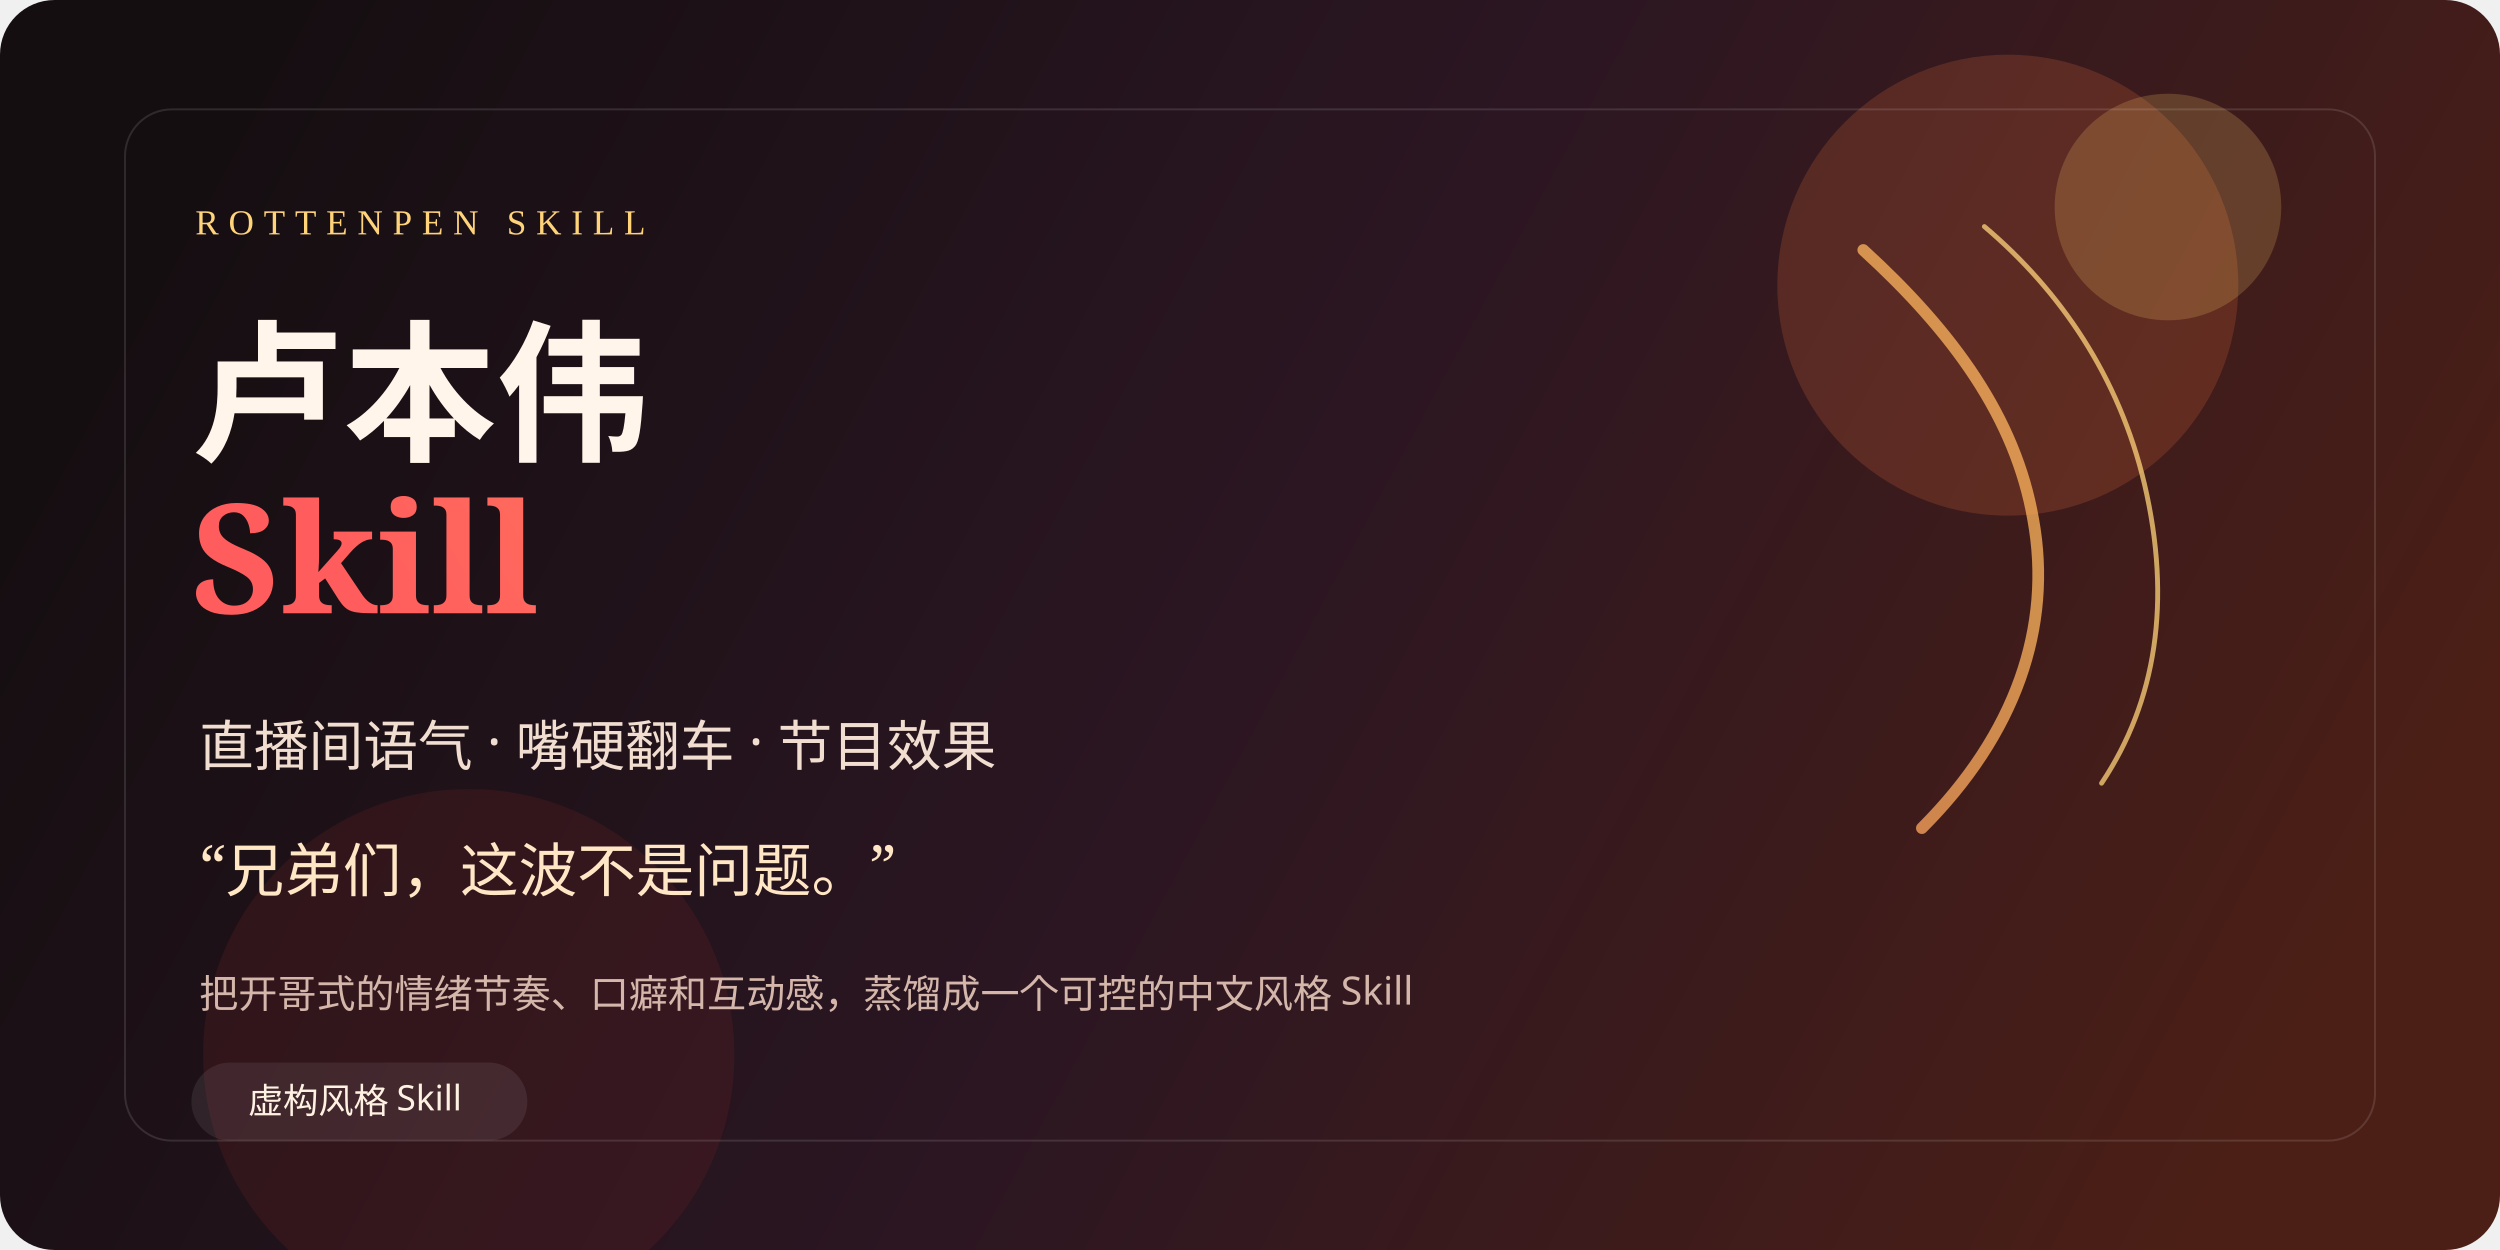
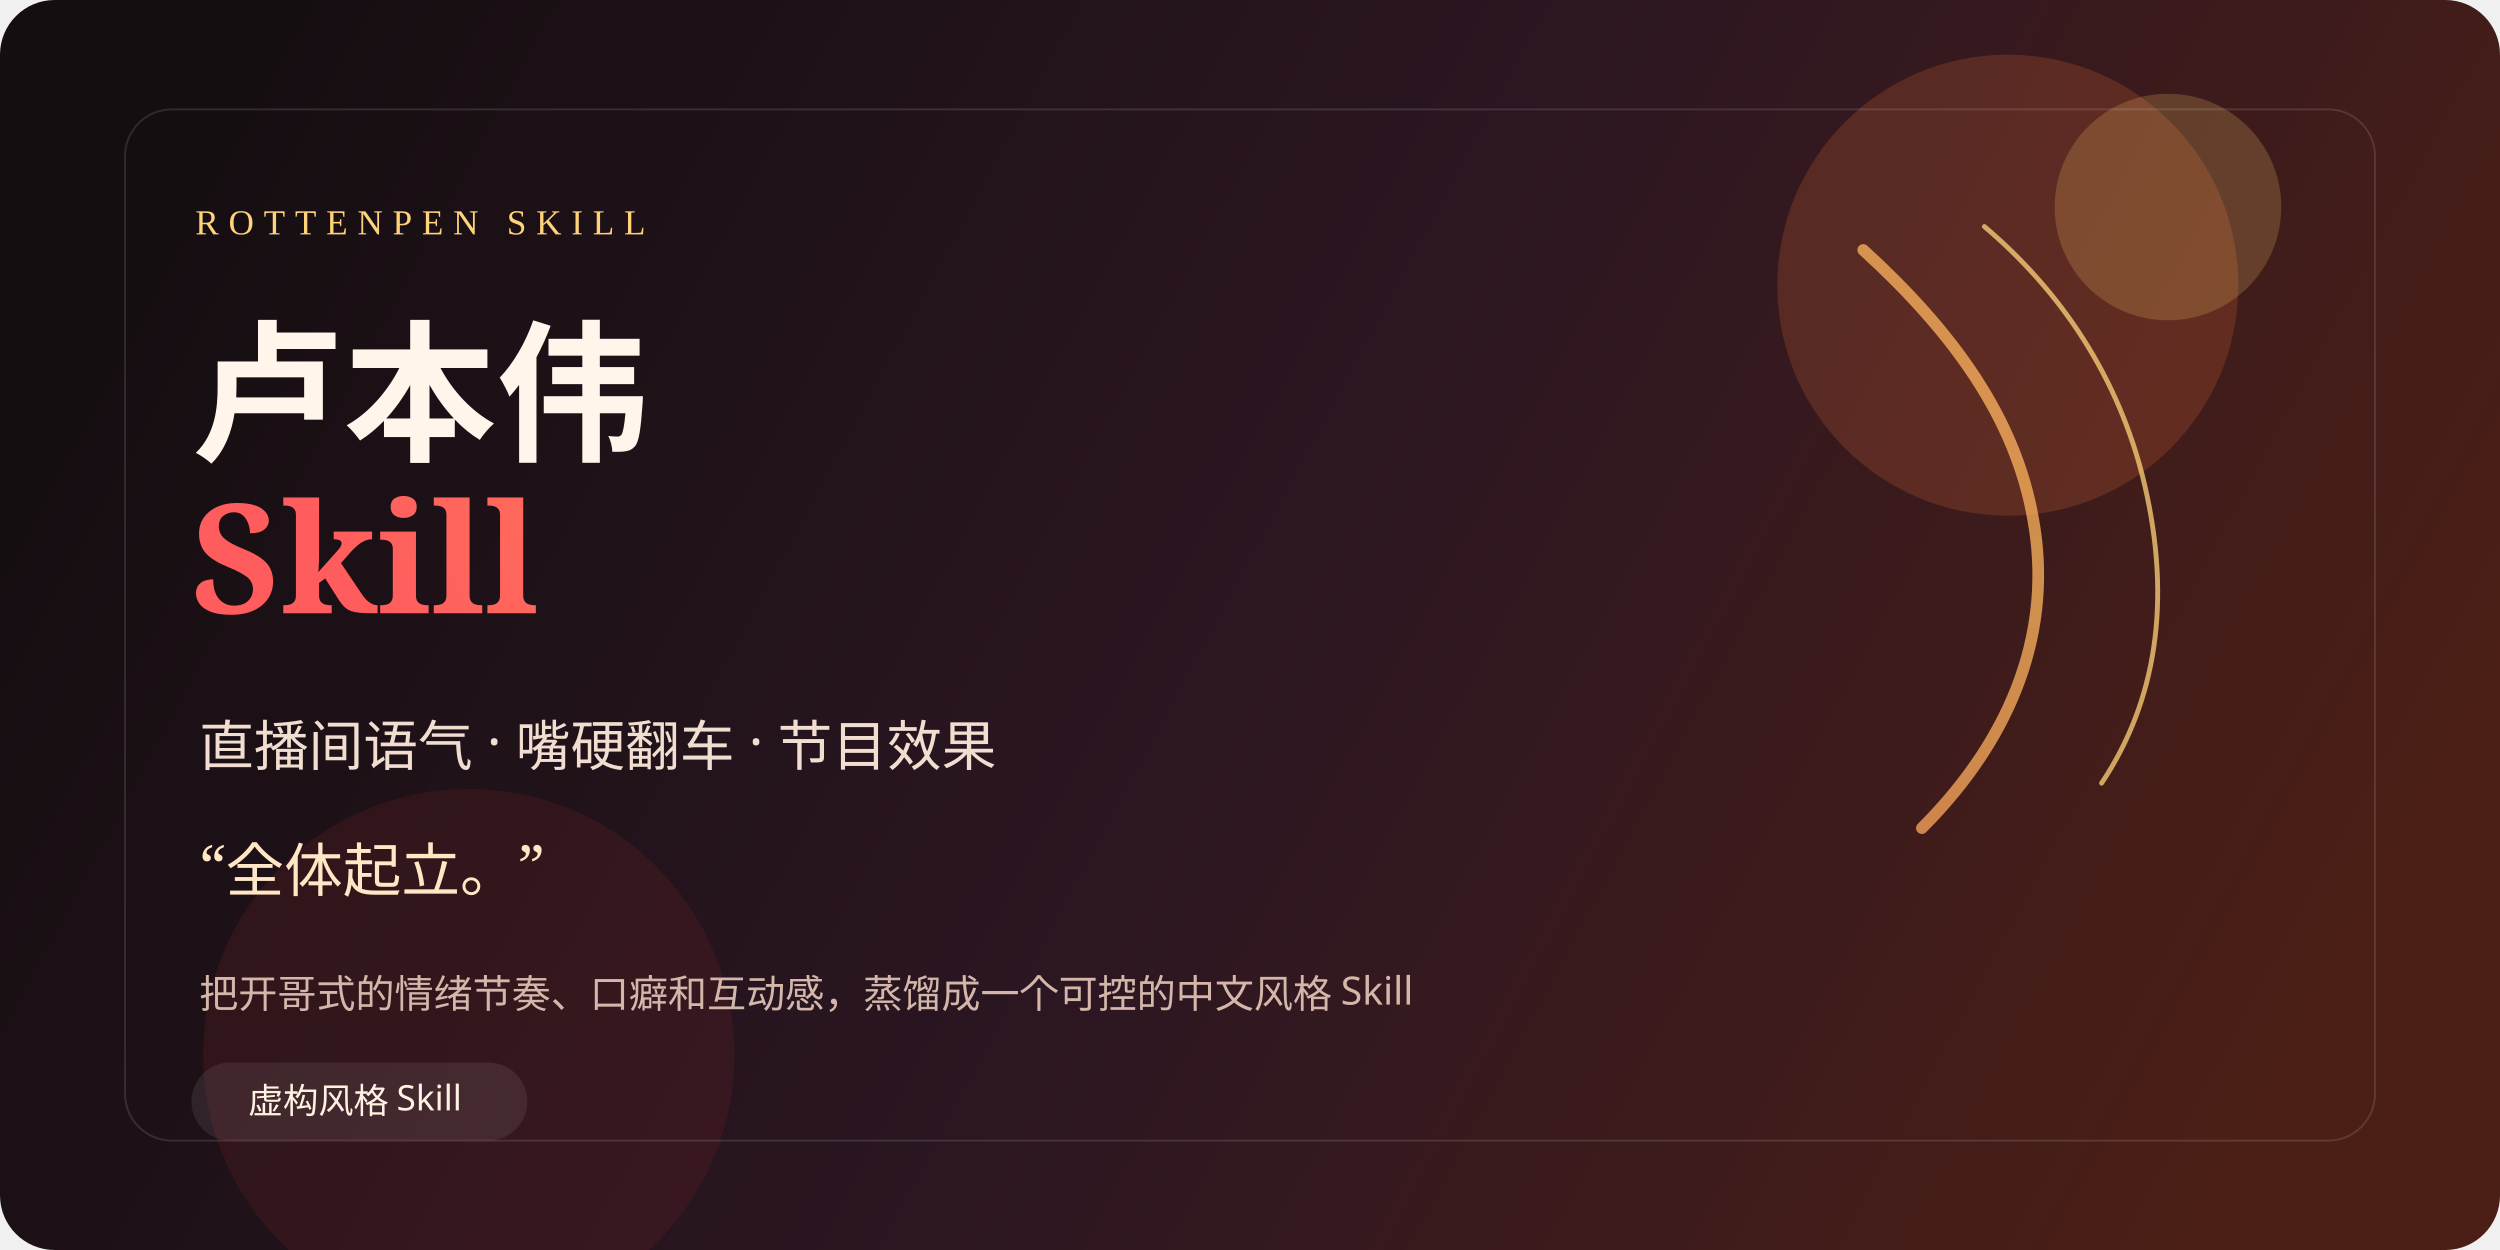
<svg xmlns="http://www.w3.org/2000/svg" width="1280" height="640" viewBox="0 0 1280 640" fill="none">
  <defs>
    <linearGradient id="bg" x1="124" y1="44" x2="1146" y2="594" gradientUnits="userSpaceOnUse">
      <stop stop-color="#150E11" />
      <stop offset="0.5" stop-color="#2B1622" />
      <stop offset="1" stop-color="#4B1F16" />
    </linearGradient>
    <linearGradient id="accent" x1="926" y1="112" x2="301" y2="497" gradientUnits="userSpaceOnUse">
      <stop stop-color="#FFB65E" />
      <stop offset="1" stop-color="#FF5D5D" />
    </linearGradient>
  </defs>
  <rect width="1280" height="640" rx="28" fill="url(#bg)" />
  <circle cx="1028" cy="146" r="118" fill="#FF7A3D" fill-opacity="0.18" />
  <circle cx="1110" cy="106" r="58" fill="#FFD16B" fill-opacity="0.2" />
  <circle cx="240" cy="540" r="136" fill="#8A2A2A" fill-opacity="0.18" />
  <rect x="64" y="56" width="1152" height="528" rx="24" stroke="white" stroke-opacity="0.12" />
  <text x="100" y="120" fill="#FFD37A" font-size="18" font-family="Georgia, 'Times New Roman', serif" letter-spacing="5">ROTTENPEN SKILL</text>
  <text x="98" y="230" fill="#FFF5EA" font-size="78" font-weight="700" font-family="'PingFang SC','Noto Serif SC','Source Han Serif SC',serif">卢本伟</text>
  <text x="98" y="314" fill="url(#accent)" font-size="78" font-weight="700" font-family="'PingFang SC','Noto Serif SC','Source Han Serif SC',serif">Skill</text>
  <text x="102" y="392" fill="#F2DED0" font-size="28" font-family="'PingFang SC','Noto Sans SC',sans-serif">直播间语气 · 嘴硬翻车 · 节目效果</text>
-   <text x="102" y="454" fill="#FFE6C5" font-size="30" font-family="'PingFang SC','Noto Serif SC','Source Han Serif SC',serif">“兄弟们，这波不是问题。”</text>
+   <text x="102" y="454" fill="#FFE6C5" font-size="30" font-family="'PingFang SC','Noto Serif SC','Source Han Serif SC',serif">“全体起立。”</text>
  <text x="102" y="516" fill="#D4B7AA" font-size="20" font-family="'PingFang SC','Noto Sans SC',sans-serif">把开哥式的情绪节奏、口癖和互动感，蒸馏成一个可控的中文风格 Skill</text>
  <path d="M954 128C1000 170 1032 214 1041 266C1051 321 1032 376 984 424" stroke="url(#accent)" stroke-width="6" stroke-linecap="round" opacity="0.75" />
  <path d="M1016 116C1055 149 1085 193 1098 248C1112 308 1104 359 1076 401" stroke="#FFD37A" stroke-width="2.5" stroke-linecap="round" opacity="0.75" />
  <rect x="98" y="544" width="172" height="40" rx="20" fill="white" fill-opacity="0.08" />
  <text x="127" y="570" fill="#FFF2E3" font-size="18" font-family="'PingFang SC','Noto Sans SC',sans-serif">虚构风格 Skill</text>
</svg>
